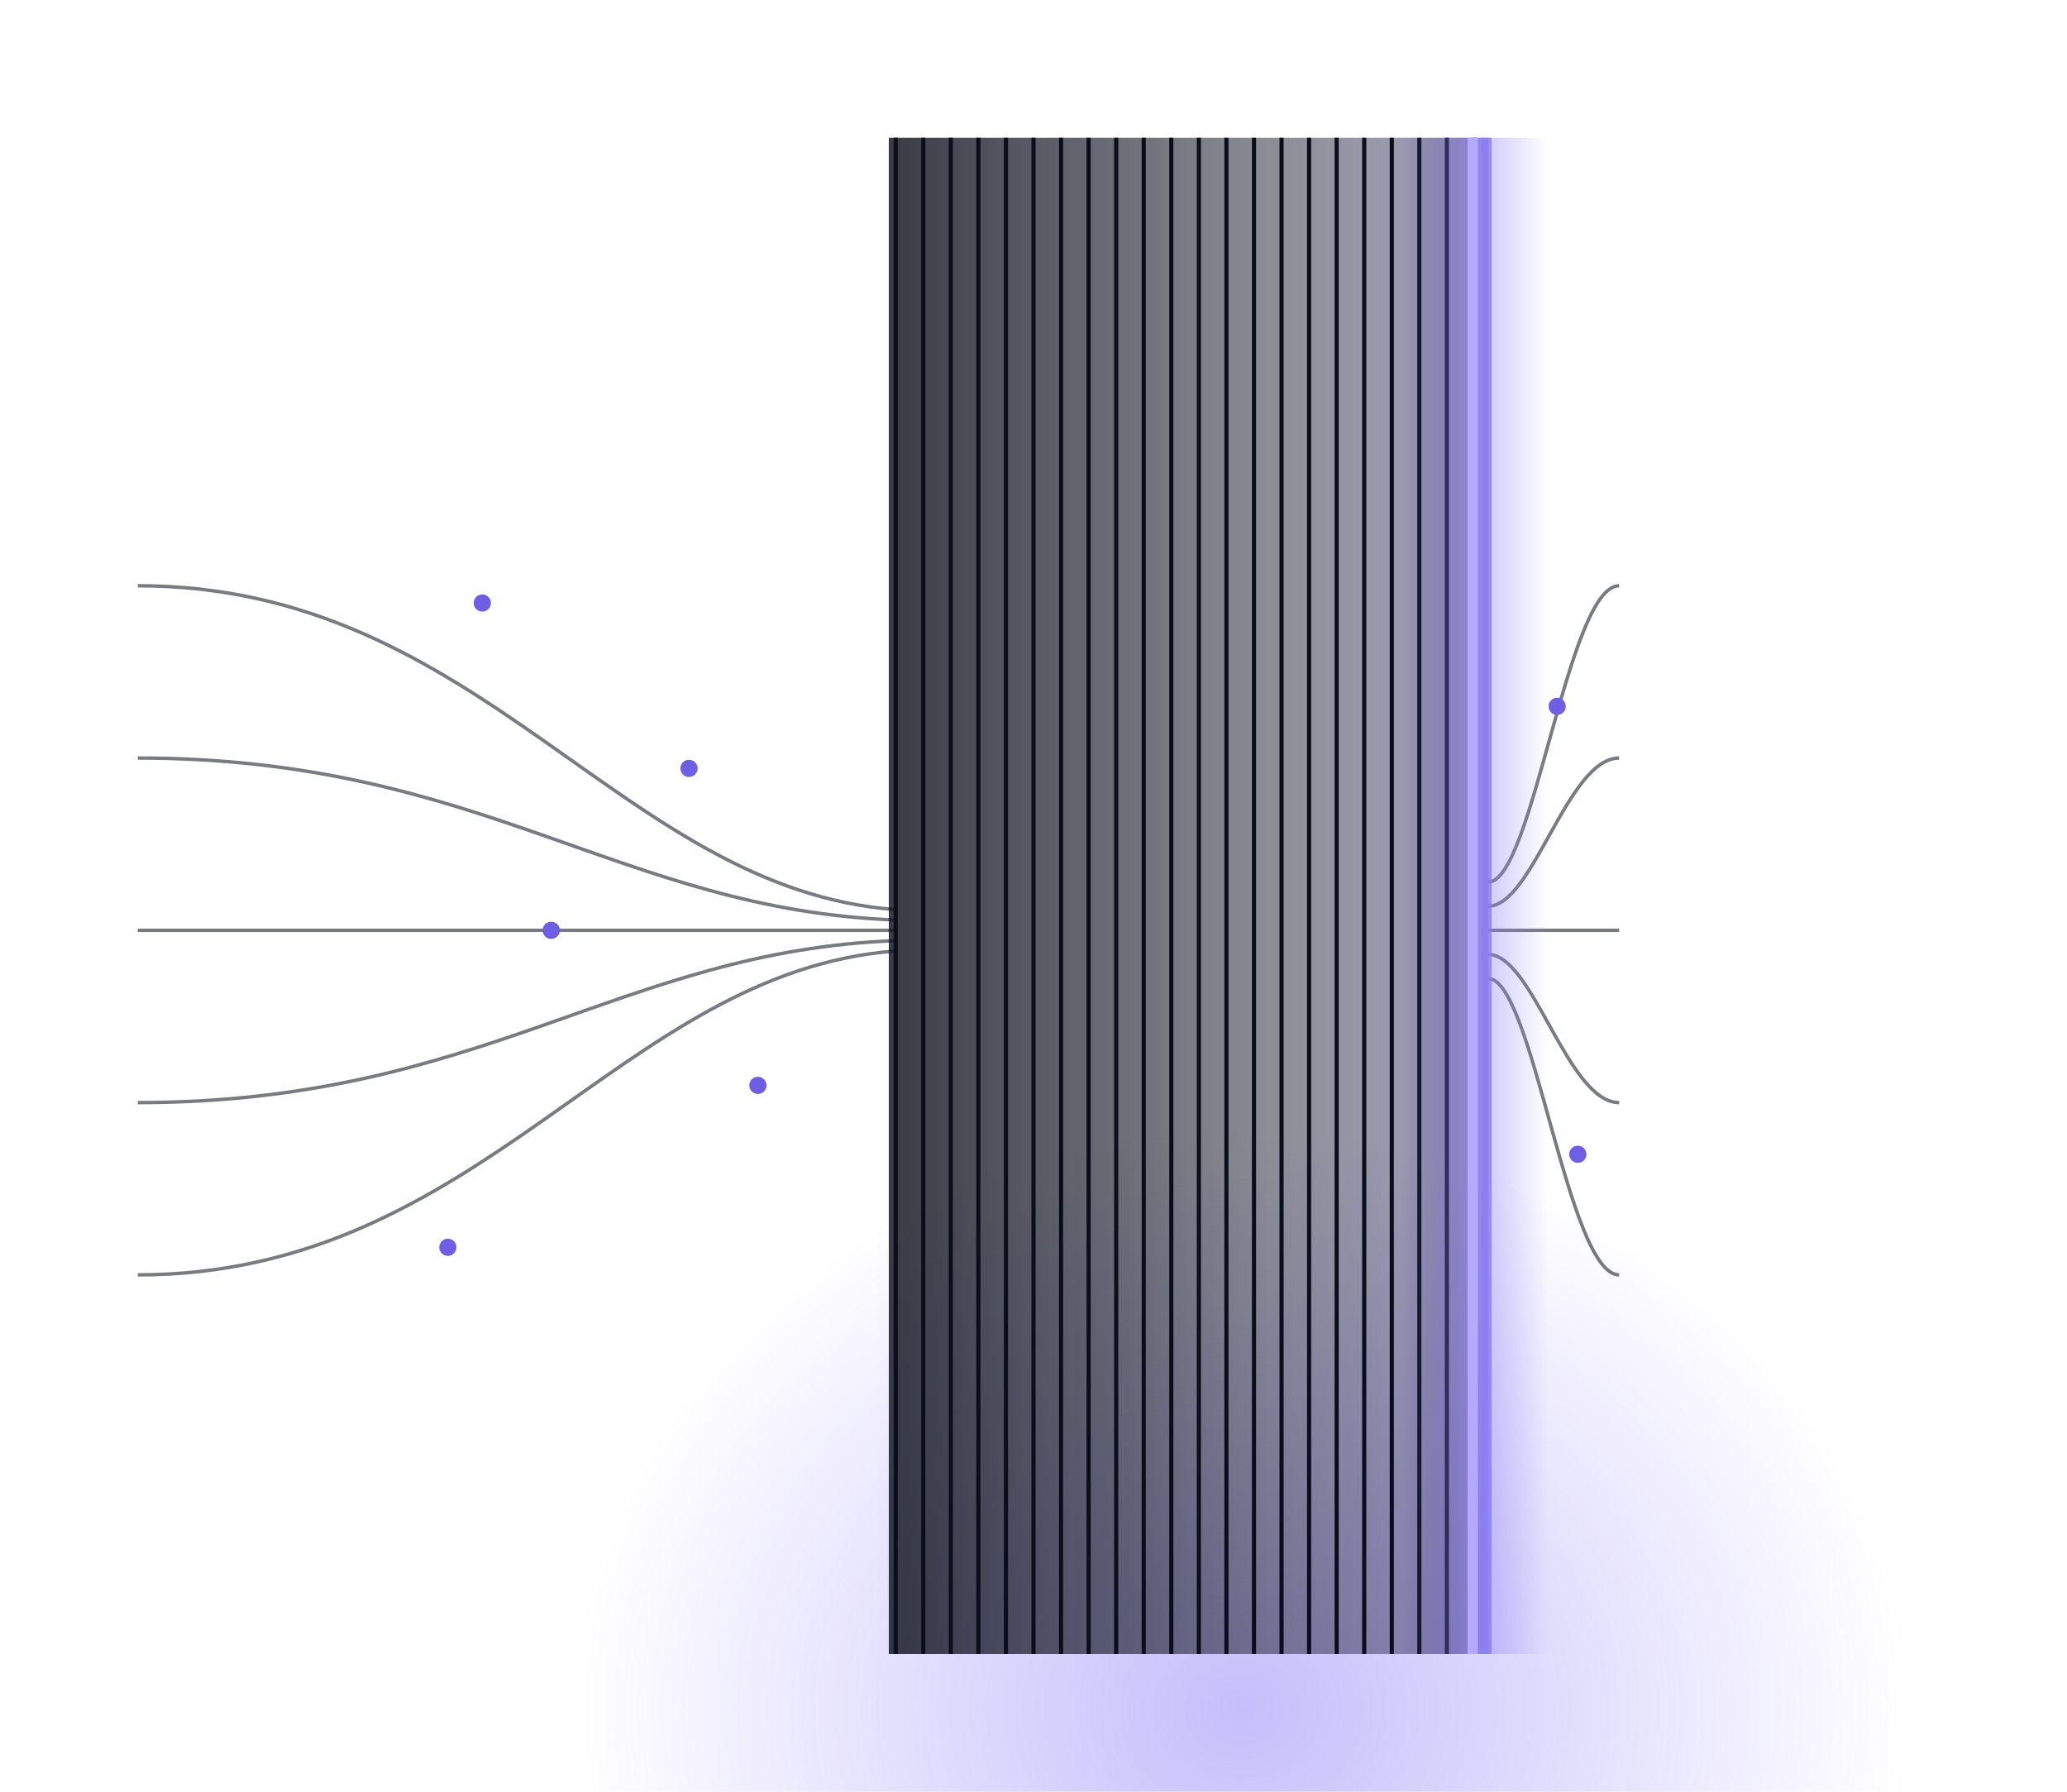
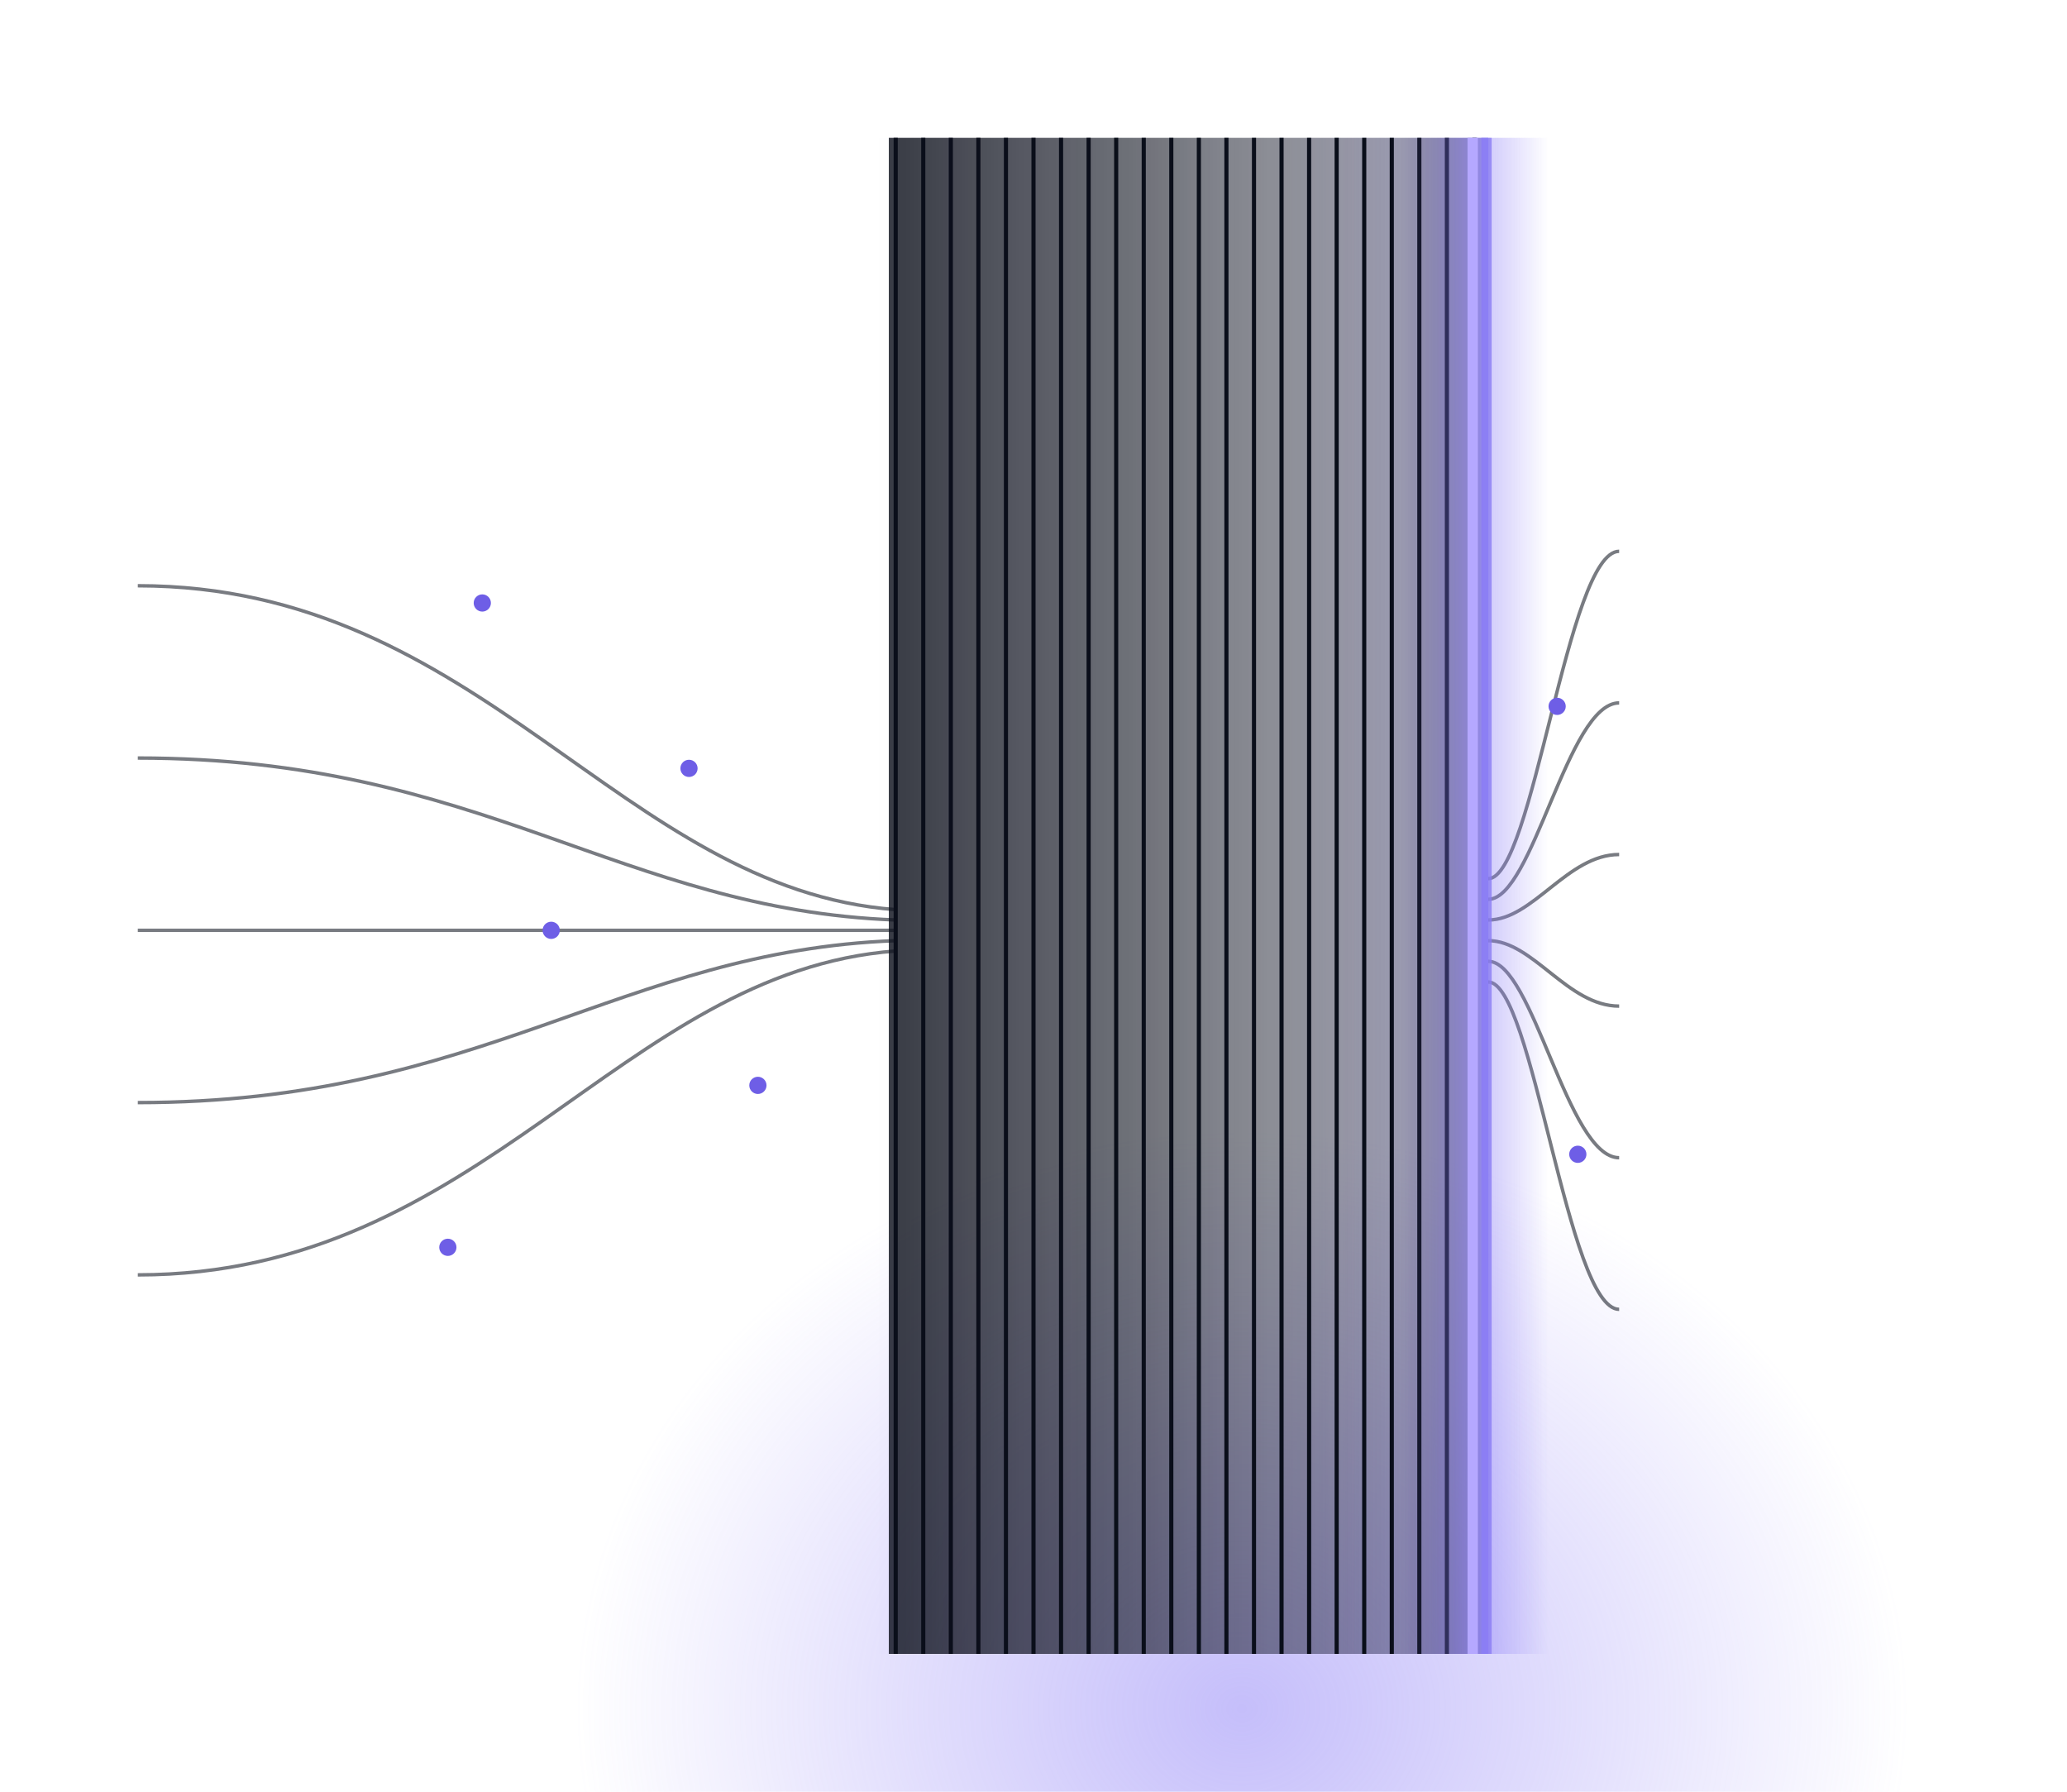
<svg xmlns="http://www.w3.org/2000/svg" viewBox="0 0 600 520" fill="none">
  <defs>
    <linearGradient id="wallGlow" x1="0" x2="1" y1="0" y2="0">
      <stop offset="0%" stop-color="#8B7DF6" stop-opacity="0" />
      <stop offset="60%" stop-color="#8B7DF6" stop-opacity="0.05" />
      <stop offset="92%" stop-color="#8B7DF6" stop-opacity="0.45" />
      <stop offset="100%" stop-color="#8B7DF6" stop-opacity="0" />
    </linearGradient>
    <linearGradient id="wallShade" x1="0" x2="1" y1="0" y2="0">
      <stop offset="0%" stop-color="#0A0E1A" stop-opacity="0.95" />
      <stop offset="85%" stop-color="#0A0E1A" stop-opacity="0.4" />
      <stop offset="100%" stop-color="#8B7DF6" stop-opacity="0.95" />
    </linearGradient>
    <radialGradient id="floorGlow" cx="0.6" cy="0.95" r="0.32">
      <stop offset="0%" stop-color="#8B7DF6" stop-opacity="0.5" />
      <stop offset="100%" stop-color="#8B7DF6" stop-opacity="0" />
    </radialGradient>
  </defs>
  <rect x="0" y="0" width="600" height="520" fill="url(#floorGlow)" />
  <g stroke="#0A0E1A" stroke-width="1" opacity="0.55">
    <path d="M40 170 C 140 170, 180 258, 260 264" />
    <path d="M40 220 C 140 220, 180 264, 260 267" />
    <path d="M40 270 C 140 270, 180 270, 260 270" />
    <path d="M40 320 C 140 320, 180 276, 260 273" />
    <path d="M40 370 C 140 370, 180 282, 260 276" />
-     <path d="M432 256 C 445 256, 455 170, 470 170" />
-     <path d="M432 263 C 445 263, 455 220, 470 220" />
-     <path d="M432 270 C 445 270, 455 270, 470 270" />
-     <path d="M432 277 C 445 277, 455 320, 470 320" />
-     <path d="M432 284 C 445 284, 455 370, 470 370" />
+     <path d="M432 255 C 445 255, 455 160, 470 160" />
+     <path d="M432 261 C 445 261, 455 204, 470 204" />
+     <path d="M432 267 C 445 267, 455 248, 470 248" />
+     <path d="M432 273 C 445 273, 455 292, 470 292" />
+     <path d="M432 279 C 445 279, 455 336, 470 336" />
+     <path d="M432 285 C 445 285, 455 380, 470 380" />
  </g>
  <g fill="#6E5EE6">
    <circle cx="140" cy="175" r="2.5" />
    <circle cx="200" cy="223" r="2.5" />
    <circle cx="160" cy="270" r="2.5" />
    <circle cx="220" cy="315" r="2.5" />
    <circle cx="130" cy="362" r="2.5" />
    <circle cx="452" cy="205" r="2.5" />
    <circle cx="458" cy="335" r="2.5" />
  </g>
  <g transform="translate(260 40)">
    <rect x="-10" y="0" width="200" height="440" fill="url(#wallGlow)" opacity="0.8" />
    <g stroke="#0A0E1A" stroke-width="1.2">
      <line x1="0" y1="0" x2="0" y2="440" />
      <line x1="8" y1="0" x2="8" y2="440" />
      <line x1="16" y1="0" x2="16" y2="440" />
      <line x1="24" y1="0" x2="24" y2="440" />
      <line x1="32" y1="0" x2="32" y2="440" />
      <line x1="40" y1="0" x2="40" y2="440" />
      <line x1="48" y1="0" x2="48" y2="440" />
      <line x1="56" y1="0" x2="56" y2="440" />
      <line x1="64" y1="0" x2="64" y2="440" />
      <line x1="72" y1="0" x2="72" y2="440" />
      <line x1="80" y1="0" x2="80" y2="440" />
      <line x1="88" y1="0" x2="88" y2="440" />
      <line x1="96" y1="0" x2="96" y2="440" />
      <line x1="104" y1="0" x2="104" y2="440" />
      <line x1="112" y1="0" x2="112" y2="440" />
      <line x1="120" y1="0" x2="120" y2="440" />
      <line x1="128" y1="0" x2="128" y2="440" />
      <line x1="136" y1="0" x2="136" y2="440" />
      <line x1="144" y1="0" x2="144" y2="440" />
      <line x1="152" y1="0" x2="152" y2="440" />
      <line x1="160" y1="0" x2="160" y2="440" />
      <line x1="168" y1="0" x2="168" y2="440" />
    </g>
    <rect x="-2" y="0" width="175" height="440" fill="url(#wallShade)" opacity="0.85" />
    <rect x="166" y="0" width="3" height="440" fill="#B5A8FF" />
    <rect x="170" y="0" width="2" height="440" fill="#8B7DF6" opacity="0.85" />
  </g>
</svg>
